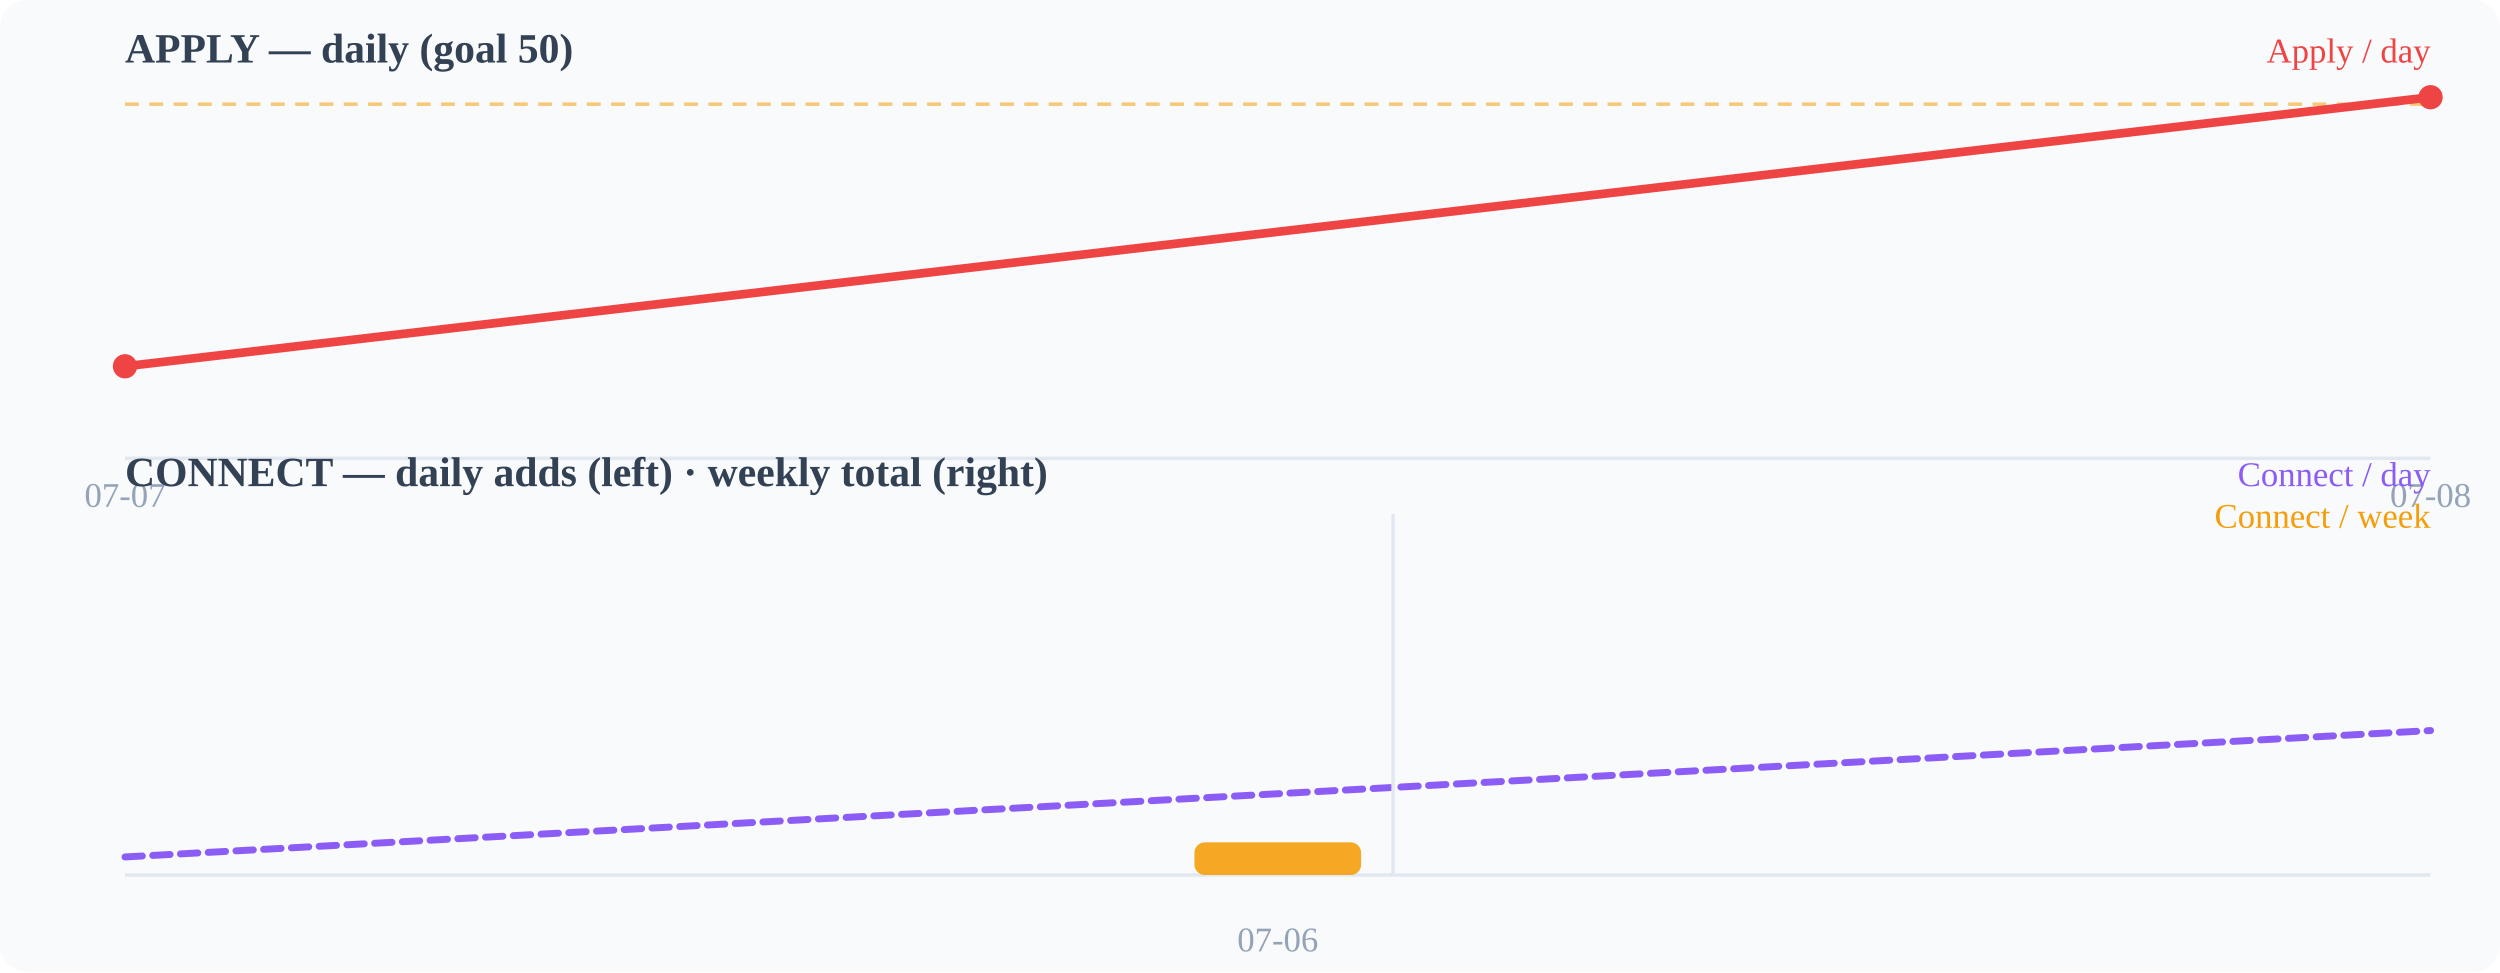
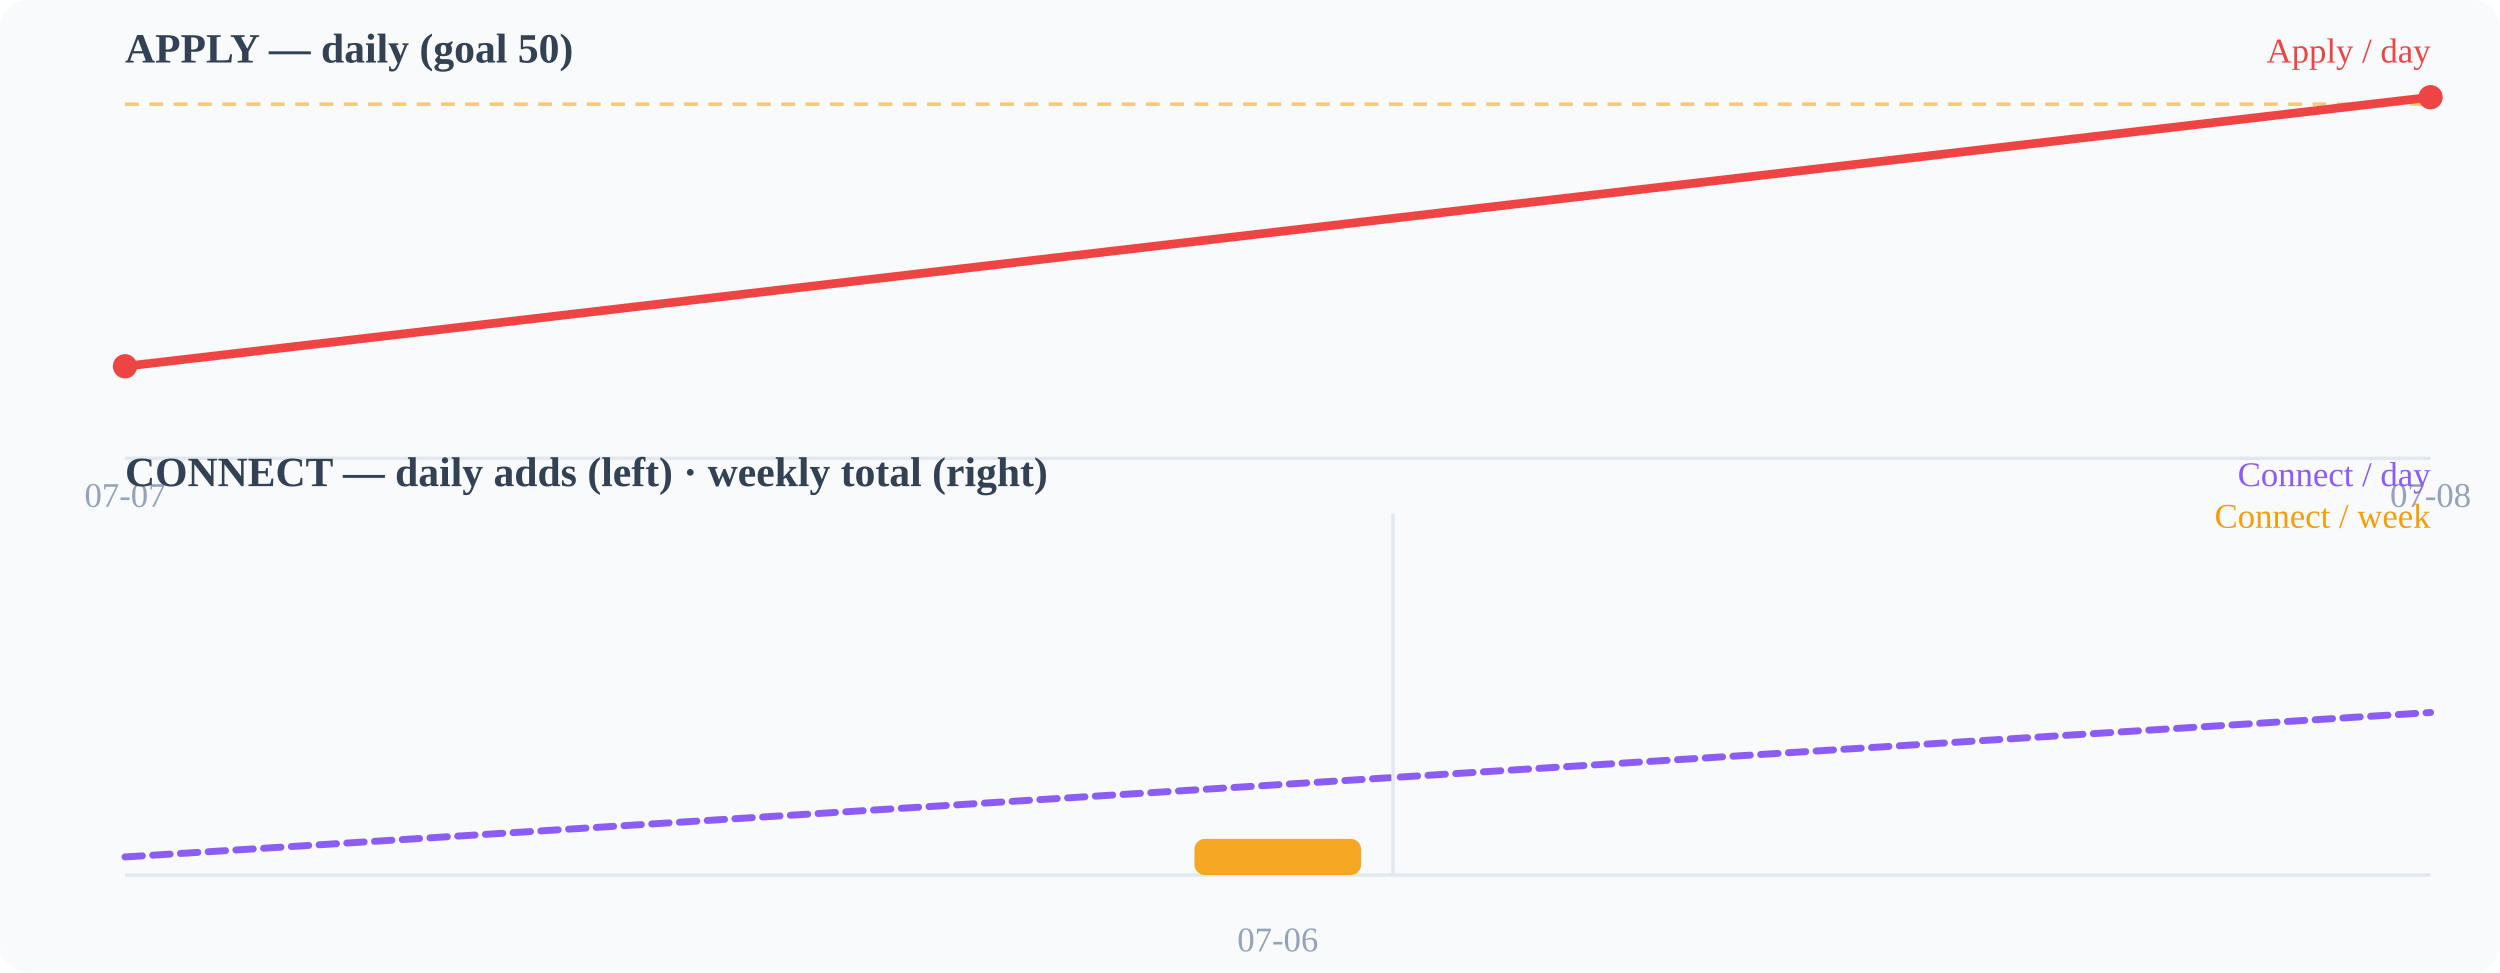
<svg xmlns="http://www.w3.org/2000/svg" width="720" height="280" viewBox="0 0 720 280">
  <rect width="720" height="280" fill="#f8fafc" rx="8" />
  <text x="36" y="18" font-size="12" font-weight="600" fill="#334155">APPLY — daily (goal 50)</text>
  <line x1="36" y1="132" x2="700" y2="132" stroke="#e2e8f0" stroke-width="1" />
  <line x1="36" y1="30.0" x2="700" y2="30.0" stroke="#f59e0b" stroke-width="1" stroke-dasharray="4 3" opacity="0.55" />
  <polyline points="36.0,105.5 700.0,28.0" fill="none" stroke="#ef4444" stroke-width="2.5" stroke-linecap="round" stroke-linejoin="round" />
  <circle cx="36" cy="105.49" r="3.5" fill="#ef4444" />
  <circle cx="700" cy="28" r="3.5" fill="#ef4444" />
  <text x="36" y="146" font-size="10" fill="#94a3b8" text-anchor="middle">07-07</text>
  <text x="700" y="146" font-size="10" fill="#94a3b8" text-anchor="middle">07-08</text>
  <text x="36" y="140" font-size="12" font-weight="600" fill="#334155">CONNECT — daily adds (left) · weekly total (right)</text>
  <line x1="36" y1="252" x2="700" y2="252" stroke="#e2e8f0" stroke-width="1" />
-   <polyline points="36.0,246.8 700.0,210.4" fill="none" stroke="#8b5cf6" stroke-width="2" stroke-linecap="round" stroke-linejoin="round" stroke-dasharray="5 3" />
-   <rect x="344.0" y="242.6" width="48" height="9.4" rx="3" fill="#f59e0b" opacity="0.9" />
+   <polyline points="36.0,246.8 700.0,205.2" fill="none" stroke="#8b5cf6" stroke-width="2" stroke-linecap="round" stroke-linejoin="round" stroke-dasharray="5 3" />
+   <rect x="344.0" y="241.6" width="48" height="10.4" rx="3" fill="#f59e0b" opacity="0.9" />
  <line x1="401.2" y1="148" x2="401.2" y2="252" stroke="#e2e8f0" stroke-width="1" />
  <text x="368" y="274" font-size="10" fill="#94a3b8" text-anchor="middle">07-06</text>
  <text x="700" y="18" font-size="10" fill="#ef4444" text-anchor="end">Apply / day</text>
  <text x="700" y="140" font-size="10" fill="#8b5cf6" text-anchor="end">Connect / day</text>
  <text x="700" y="152" font-size="10" fill="#f59e0b" text-anchor="end">Connect / week</text>
</svg>
